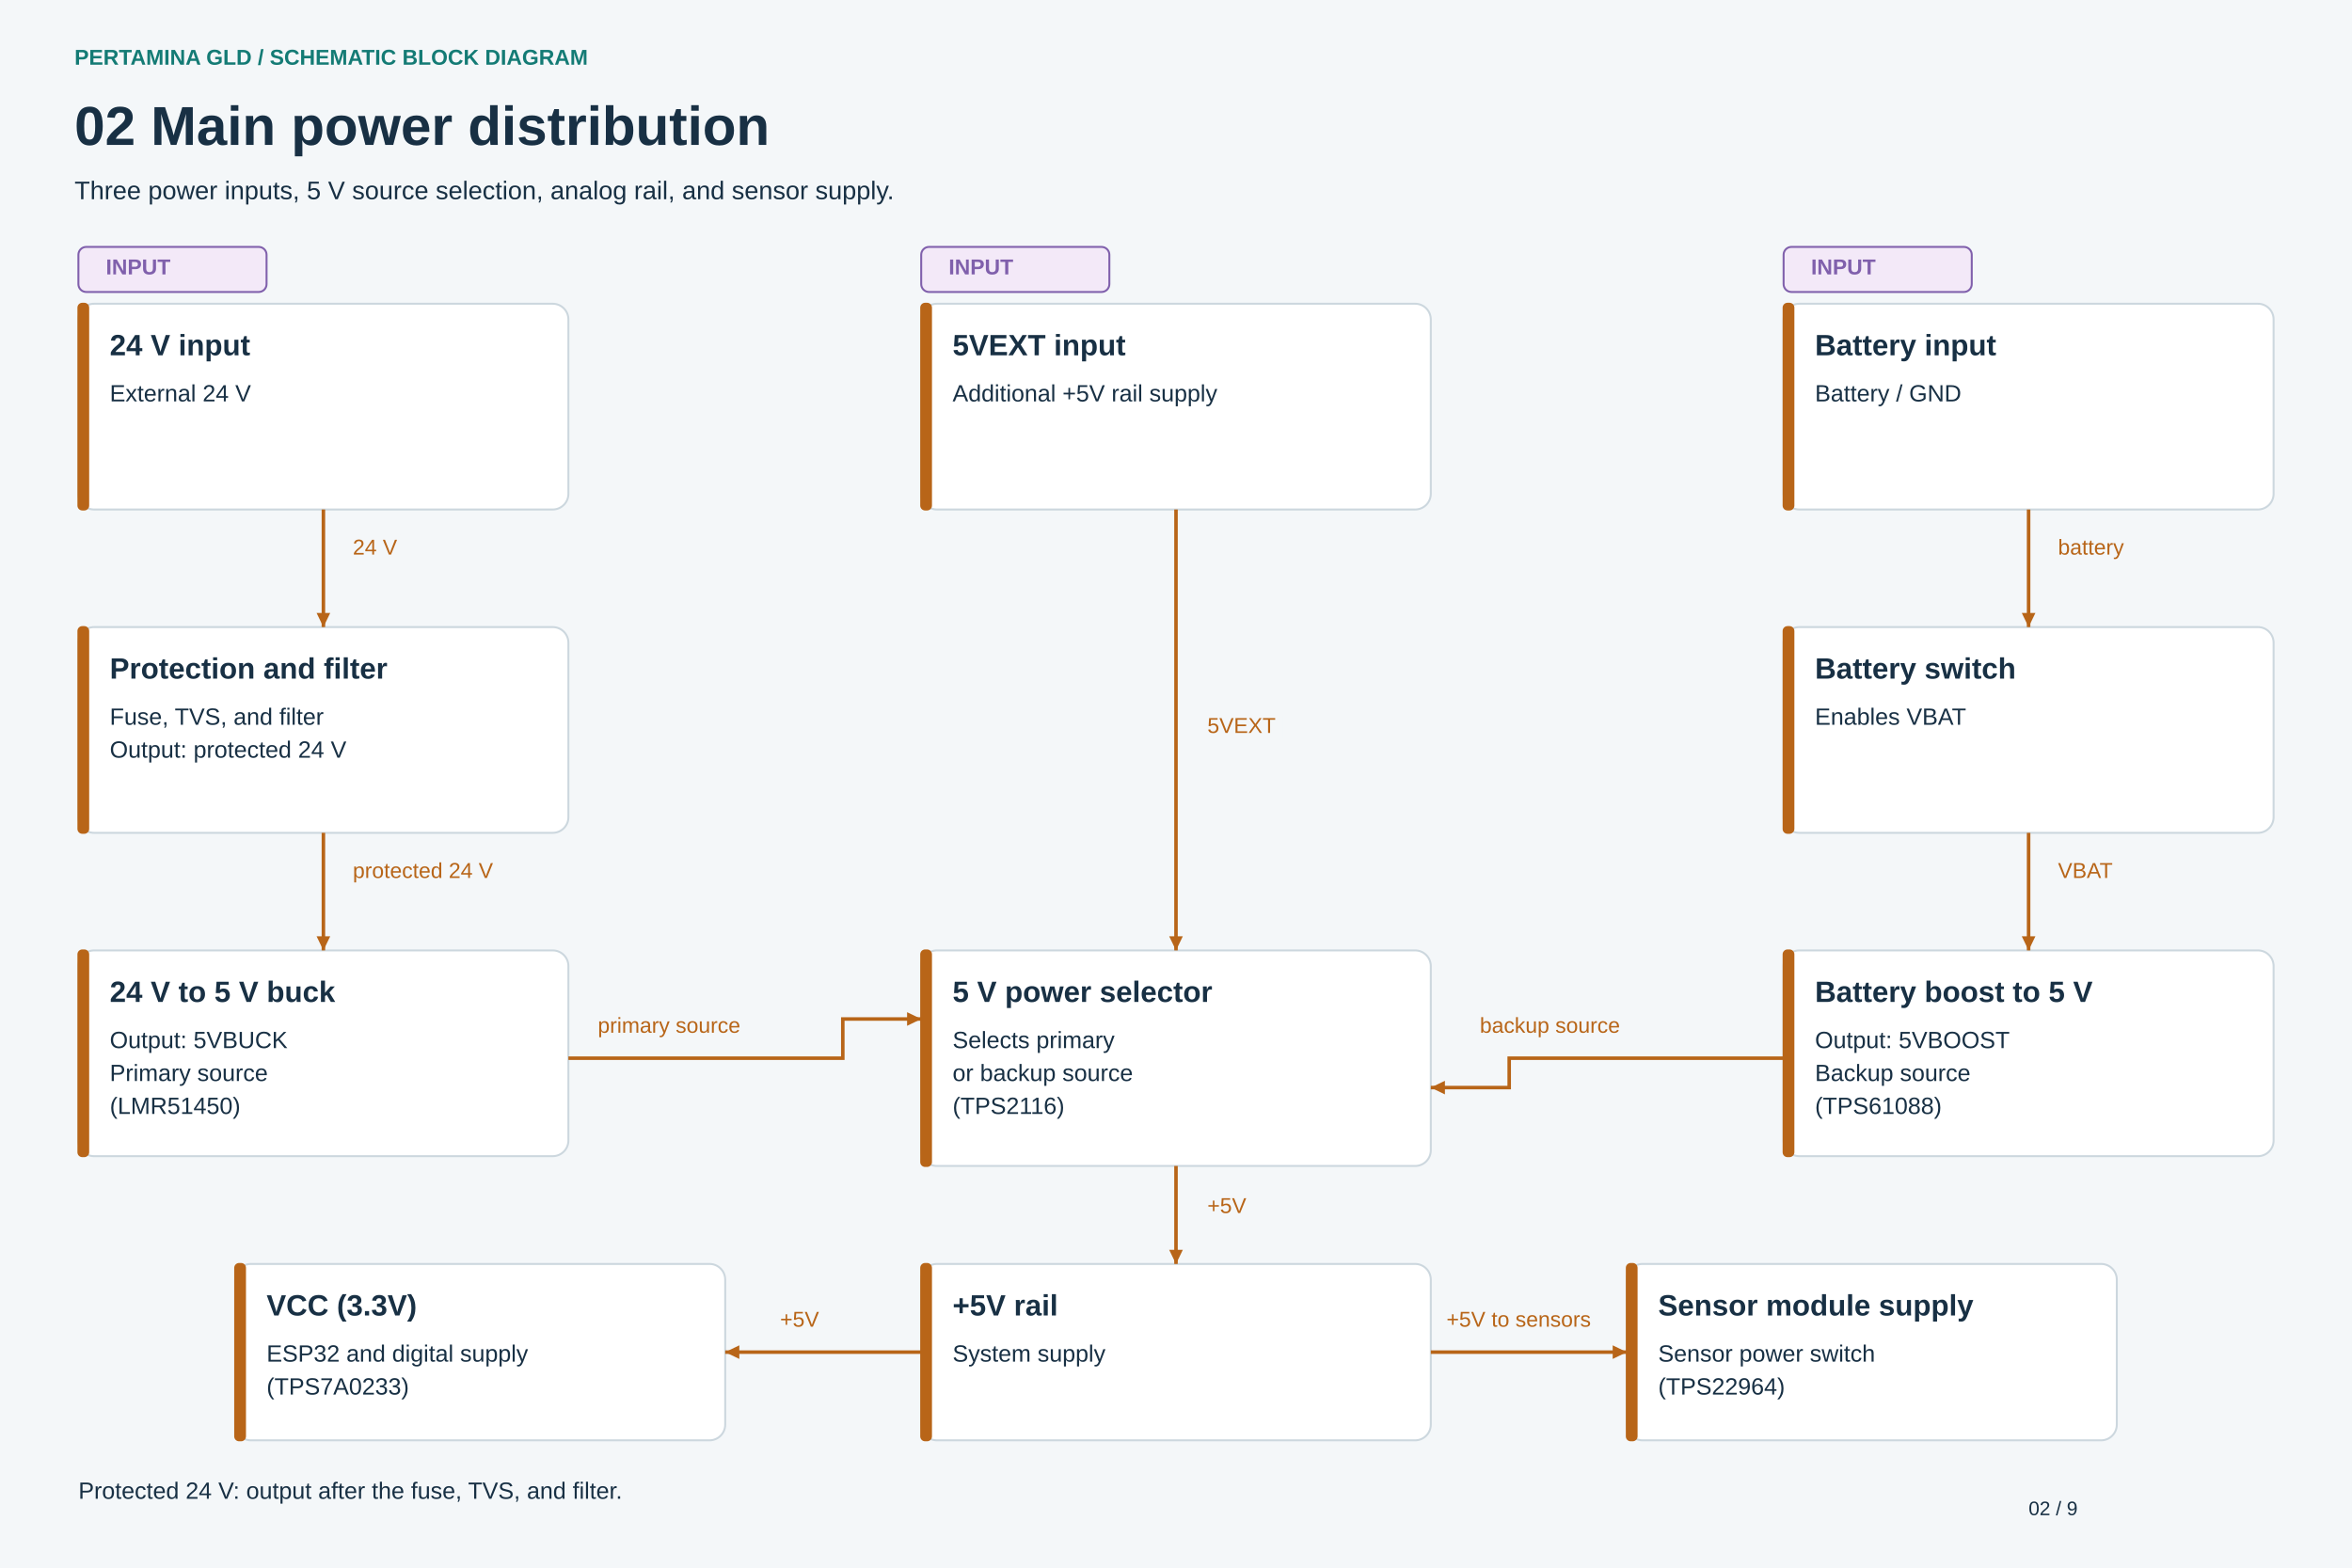
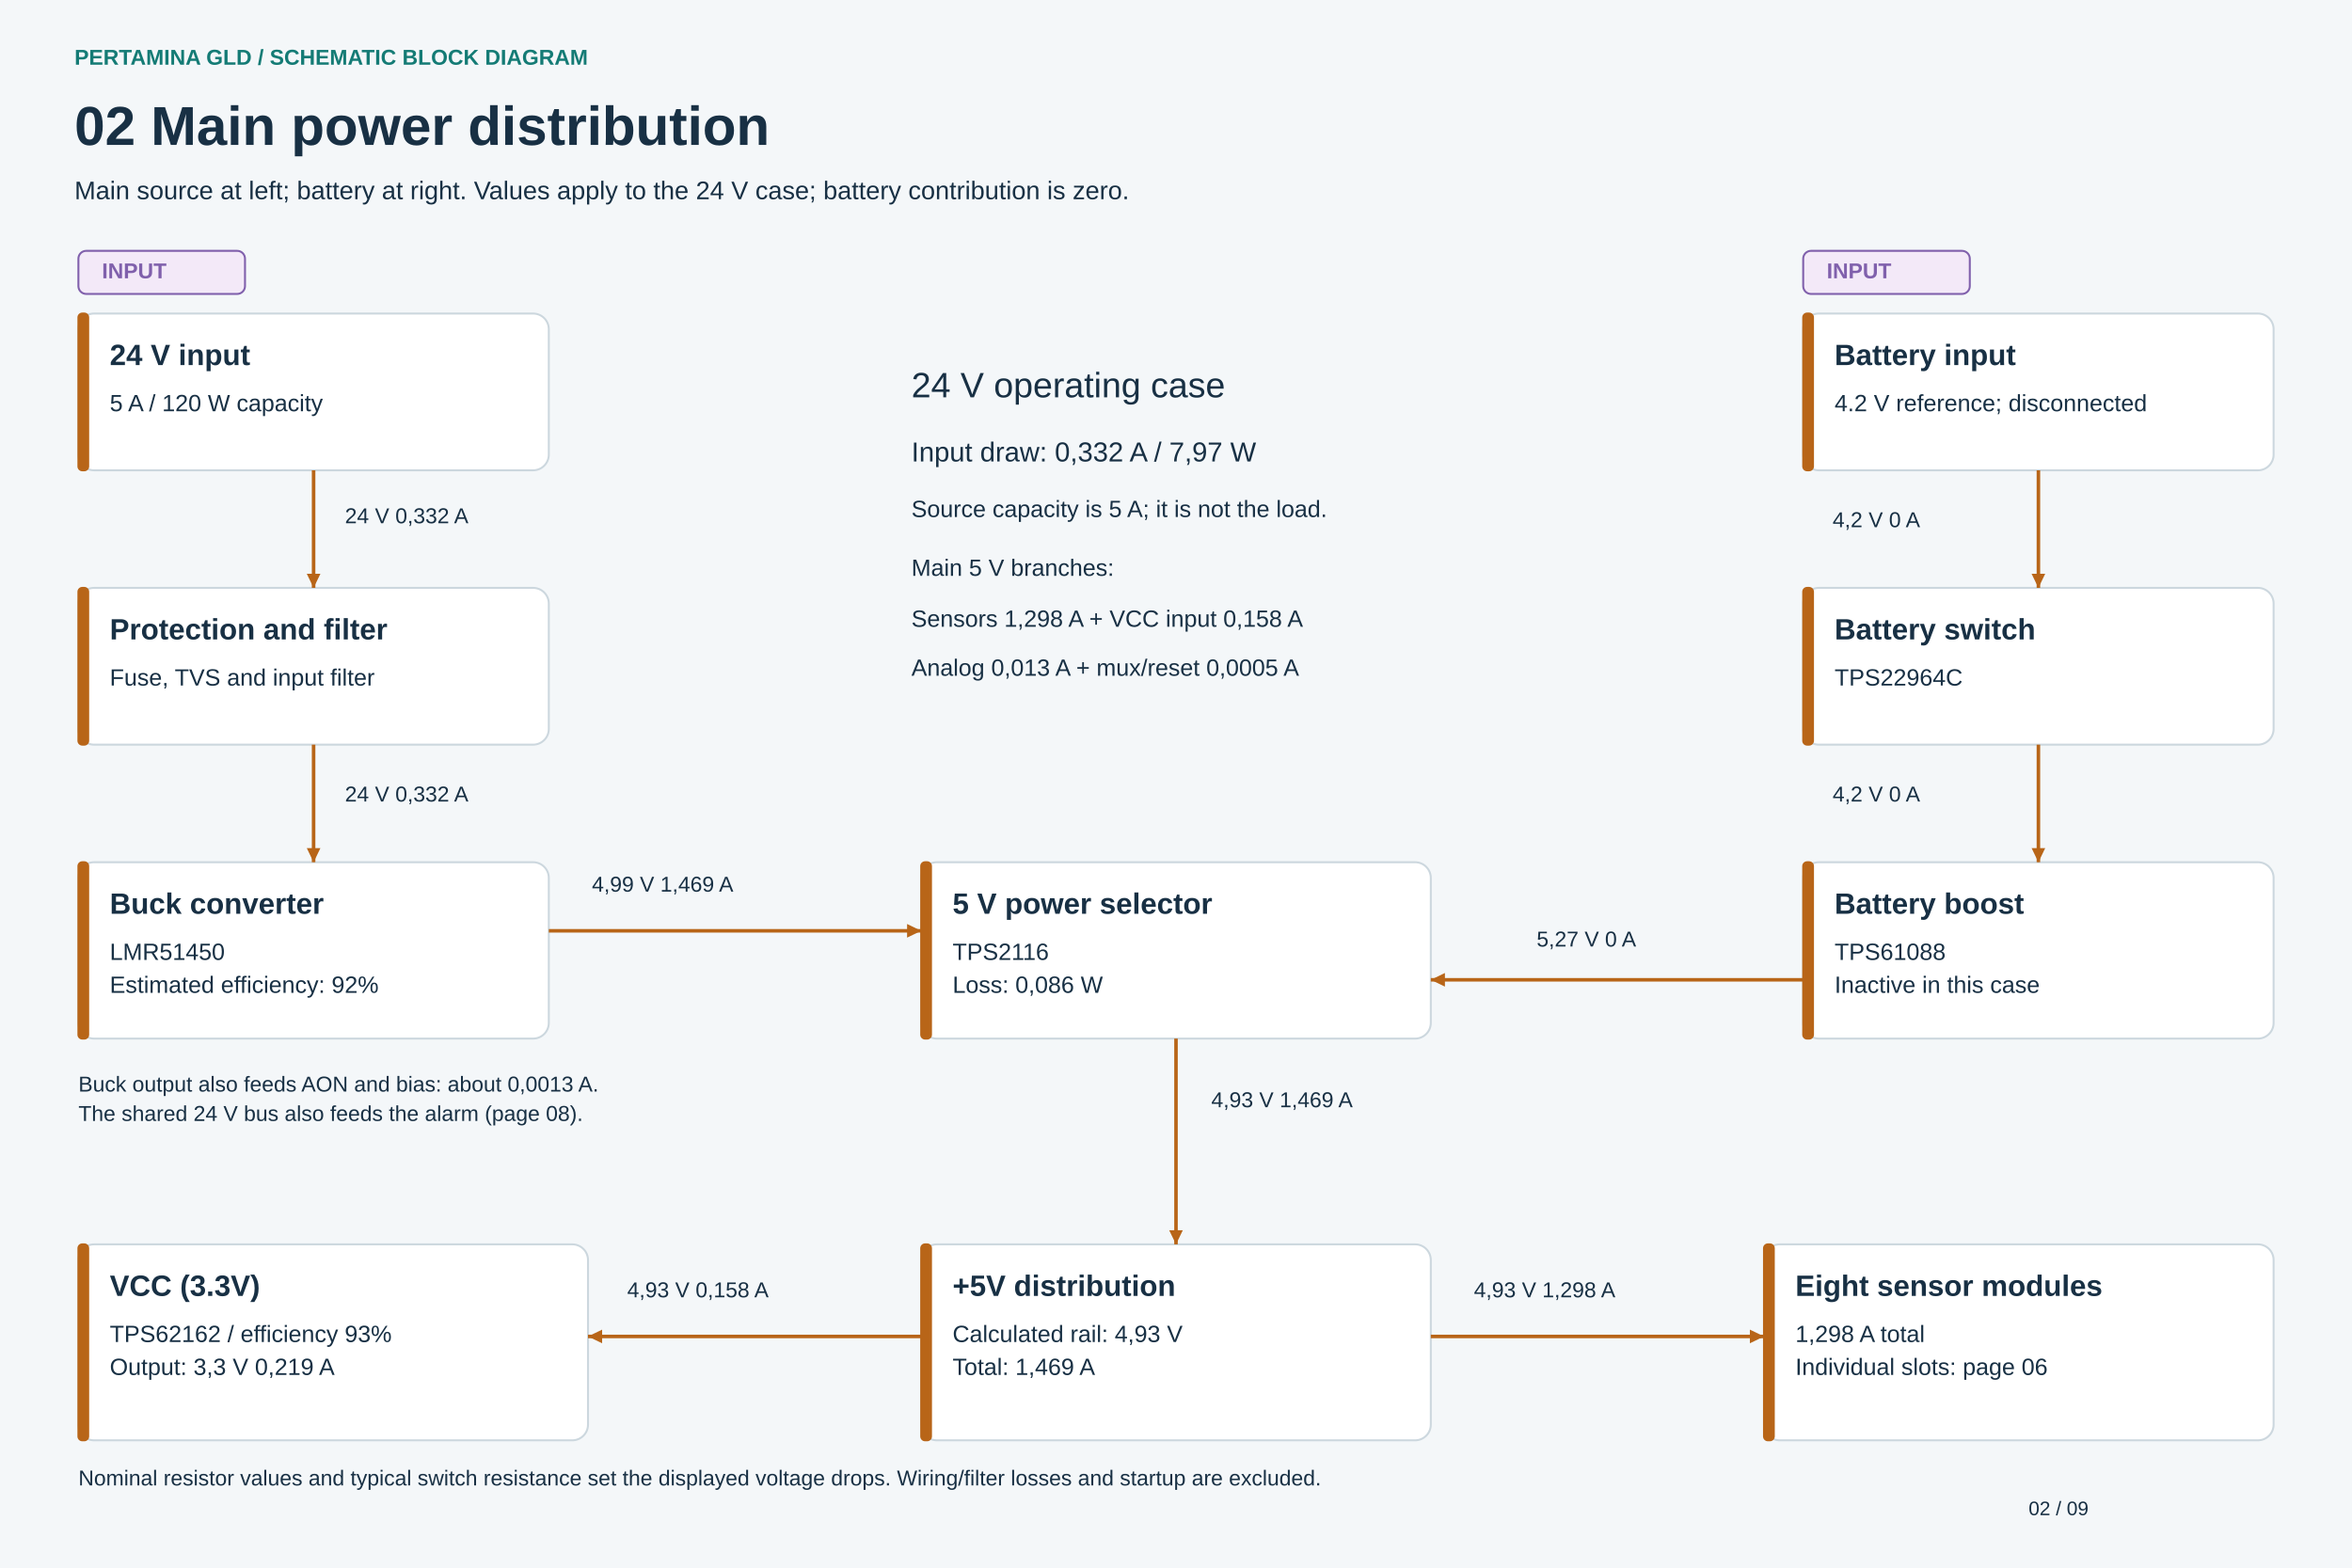
<svg xmlns="http://www.w3.org/2000/svg" viewBox="0 0 1200 800" width="1200" height="800">
  <rect x="0" y="0" width="1200" height="800" rx="0" fill="#F4F7F9" stroke="#F4F7F9" />
  <text x="38" y="33.02" font-family="Arial,sans-serif" font-size="11" font-weight="700" fill="#147B75">PERTAMINA GLD   /   SCHEMATIC BLOCK DIAGRAM</text>
  <text x="38" y="73.96" font-family="Arial,sans-serif" font-size="28" font-weight="700" fill="#183044">02  Main power distribution</text>
-   <text x="38" y="101.66" font-family="Arial,sans-serif" font-size="13" font-weight="400" fill="#183044">Three power inputs, 5 V source selection, analog rail, and sensor supply.</text>
-   <rect x="40" y="126" width="96" height="23" rx="4" fill="#F3E9F8" stroke="#8060AC" />
-   <text x="54" y="140.02" font-family="Arial,sans-serif" font-size="11" font-weight="700" fill="#8060AC">INPUT</text>
-   <rect x="910" y="126" width="96" height="23" rx="4" fill="#F3E9F8" stroke="#8060AC" />
-   <text x="924" y="140.02" font-family="Arial,sans-serif" font-size="11" font-weight="700" fill="#8060AC">INPUT</text>
-   <rect x="470" y="126" width="96" height="23" rx="4" fill="#F3E9F8" stroke="#8060AC" />
-   <text x="484" y="140.02" font-family="Arial,sans-serif" font-size="11" font-weight="700" fill="#8060AC">INPUT</text>
-   <rect x="40" y="155" width="250" height="105" rx="8" fill="white" stroke="#CCD7DE" />
-   <rect x="40" y="155" width="5" height="105" rx="2" fill="#B86518" stroke="#B86518" />
-   <text x="56" y="181.3" font-family="Arial,sans-serif" font-size="15" font-weight="700" fill="#183044">24 V input</text>
-   <text x="56" y="204.84" font-family="Arial,sans-serif" font-size="12" font-weight="400" fill="#183044">External 24 V</text>
-   <rect x="40" y="320" width="250" height="105" rx="8" fill="white" stroke="#CCD7DE" />
-   <rect x="40" y="320" width="5" height="105" rx="2" fill="#B86518" stroke="#B86518" />
-   <text x="56" y="346.3" font-family="Arial,sans-serif" font-size="15" font-weight="700" fill="#183044">Protection and filter</text>
-   <text x="56" y="369.84" font-family="Arial,sans-serif" font-size="12" font-weight="400" fill="#183044">Fuse, TVS, and filter</text>
-   <text x="56" y="386.64" font-family="Arial,sans-serif" font-size="12" font-weight="400" fill="#183044">Output: protected 24 V</text>
-   <rect x="40" y="485" width="250" height="105" rx="8" fill="white" stroke="#CCD7DE" />
-   <rect x="40" y="485" width="5" height="105" rx="2" fill="#B86518" stroke="#B86518" />
-   <text x="56" y="511.3" font-family="Arial,sans-serif" font-size="15" font-weight="700" fill="#183044">24 V to 5 V buck</text>
-   <text x="56" y="534.84" font-family="Arial,sans-serif" font-size="12" font-weight="400" fill="#183044">Output: 5VBUCK</text>
-   <text x="56" y="551.64" font-family="Arial,sans-serif" font-size="12" font-weight="400" fill="#183044">Primary source</text>
-   <text x="56" y="568.44" font-family="Arial,sans-serif" font-size="12" font-weight="400" fill="#183044">(LMR51450)</text>
-   <rect x="910" y="155" width="250" height="105" rx="8" fill="white" stroke="#CCD7DE" />
-   <rect x="910" y="155" width="5" height="105" rx="2" fill="#B86518" stroke="#B86518" />
-   <text x="926" y="181.3" font-family="Arial,sans-serif" font-size="15" font-weight="700" fill="#183044">Battery input</text>
-   <text x="926" y="204.84" font-family="Arial,sans-serif" font-size="12" font-weight="400" fill="#183044">Battery / GND</text>
-   <rect x="910" y="320" width="250" height="105" rx="8" fill="white" stroke="#CCD7DE" />
-   <rect x="910" y="320" width="5" height="105" rx="2" fill="#B86518" stroke="#B86518" />
-   <text x="926" y="346.3" font-family="Arial,sans-serif" font-size="15" font-weight="700" fill="#183044">Battery switch</text>
-   <text x="926" y="369.84" font-family="Arial,sans-serif" font-size="12" font-weight="400" fill="#183044">Enables VBAT</text>
-   <rect x="910" y="485" width="250" height="105" rx="8" fill="white" stroke="#CCD7DE" />
-   <rect x="910" y="485" width="5" height="105" rx="2" fill="#B86518" stroke="#B86518" />
-   <text x="926" y="511.3" font-family="Arial,sans-serif" font-size="15" font-weight="700" fill="#183044">Battery boost to 5 V</text>
-   <text x="926" y="534.84" font-family="Arial,sans-serif" font-size="12" font-weight="400" fill="#183044">Output: 5VBOOST</text>
-   <text x="926" y="551.64" font-family="Arial,sans-serif" font-size="12" font-weight="400" fill="#183044">Backup source</text>
-   <text x="926" y="568.44" font-family="Arial,sans-serif" font-size="12" font-weight="400" fill="#183044">(TPS61088)</text>
-   <rect x="470" y="155" width="260" height="105" rx="8" fill="white" stroke="#CCD7DE" />
-   <rect x="470" y="155" width="5" height="105" rx="2" fill="#B86518" stroke="#B86518" />
-   <text x="486" y="181.3" font-family="Arial,sans-serif" font-size="15" font-weight="700" fill="#183044">5VEXT input</text>
-   <text x="486" y="204.84" font-family="Arial,sans-serif" font-size="12" font-weight="400" fill="#183044">Additional +5V rail supply</text>
-   <rect x="470" y="485" width="260" height="110" rx="8" fill="white" stroke="#CCD7DE" />
-   <rect x="470" y="485" width="5" height="110" rx="2" fill="#B86518" stroke="#B86518" />
-   <text x="486" y="511.3" font-family="Arial,sans-serif" font-size="15" font-weight="700" fill="#183044">5 V power selector</text>
-   <text x="486" y="534.84" font-family="Arial,sans-serif" font-size="12" font-weight="400" fill="#183044">Selects primary</text>
-   <text x="486" y="551.64" font-family="Arial,sans-serif" font-size="12" font-weight="400" fill="#183044">or backup source</text>
-   <text x="486" y="568.44" font-family="Arial,sans-serif" font-size="12" font-weight="400" fill="#183044">(TPS2116)</text>
-   <rect x="470" y="645" width="260" height="90" rx="8" fill="white" stroke="#CCD7DE" />
-   <rect x="470" y="645" width="5" height="90" rx="2" fill="#B86518" stroke="#B86518" />
-   <text x="486" y="671.3" font-family="Arial,sans-serif" font-size="15" font-weight="700" fill="#183044">+5V rail</text>
-   <text x="486" y="694.84" font-family="Arial,sans-serif" font-size="12" font-weight="400" fill="#183044">System supply</text>
-   <rect x="120" y="645" width="250" height="90" rx="8" fill="white" stroke="#CCD7DE" />
-   <rect x="120" y="645" width="5" height="90" rx="2" fill="#B86518" stroke="#B86518" />
-   <text x="136" y="671.3" font-family="Arial,sans-serif" font-size="15" font-weight="700" fill="#183044">VCC (3.3V)</text>
-   <text x="136" y="694.84" font-family="Arial,sans-serif" font-size="12" font-weight="400" fill="#183044">ESP32 and digital supply</text>
-   <text x="136" y="711.64" font-family="Arial,sans-serif" font-size="12" font-weight="400" fill="#183044">(TPS7A0233)</text>
-   <rect x="830" y="645" width="250" height="90" rx="8" fill="white" stroke="#CCD7DE" />
-   <rect x="830" y="645" width="5" height="90" rx="2" fill="#B86518" stroke="#B86518" />
-   <text x="846" y="671.3" font-family="Arial,sans-serif" font-size="15" font-weight="700" fill="#183044">Sensor module supply</text>
-   <text x="846" y="694.84" font-family="Arial,sans-serif" font-size="12" font-weight="400" fill="#183044">Sensor power switch</text>
-   <text x="846" y="711.64" font-family="Arial,sans-serif" font-size="12" font-weight="400" fill="#183044">(TPS22964)</text>
-   <polyline points="165,260 165,320" fill="none" stroke="#B86518" stroke-width="1.8" />
-   <polygon points="165,320 161.52,312.796 168.48,312.796" fill="#B86518" />
-   <rect x="177" y="272" width="28.628" height="16" rx="2" fill="#F4F7F9" stroke="#F4F7F9" />
-   <text x="180" y="283.02" font-family="Arial,sans-serif" font-size="11" font-weight="400" fill="#B86518">24 V</text>
-   <polyline points="165,425 165,485" fill="none" stroke="#B86518" stroke-width="1.8" />
-   <polygon points="165,485 161.52,477.796 168.48,477.796" fill="#B86518" />
-   <rect x="177" y="437" width="77.548" height="16" rx="2" fill="#F4F7F9" stroke="#F4F7F9" />
-   <text x="180" y="448.02" font-family="Arial,sans-serif" font-size="11" font-weight="400" fill="#B86518">protected 24 V</text>
-   <polyline points="1035,260 1035,320" fill="none" stroke="#B86518" stroke-width="1.8" />
-   <polygon points="1035,320 1031.52,312.796 1038.48,312.796" fill="#B86518" />
-   <rect x="1047" y="272" width="39.628" height="16" rx="2" fill="#F4F7F9" stroke="#F4F7F9" />
-   <text x="1050" y="283.02" font-family="Arial,sans-serif" font-size="11" font-weight="400" fill="#B86518">battery</text>
-   <polyline points="1035,425 1035,485" fill="none" stroke="#B86518" stroke-width="1.8" />
-   <polygon points="1035,485 1031.52,477.796 1038.48,477.796" fill="#B86518" />
-   <rect x="1047" y="437" width="34.73" height="16" rx="2" fill="#F4F7F9" stroke="#F4F7F9" />
-   <text x="1050" y="448.02" font-family="Arial,sans-serif" font-size="11" font-weight="400" fill="#B86518">VBAT</text>
-   <polyline points="600,260 600,485" fill="none" stroke="#B86518" stroke-width="1.8" />
-   <polygon points="600,485 596.52,477.796 603.48,477.796" fill="#B86518" />
-   <rect x="613" y="363" width="40.848" height="16" rx="2" fill="#F4F7F9" stroke="#F4F7F9" />
-   <text x="616" y="374.02" font-family="Arial,sans-serif" font-size="11" font-weight="400" fill="#B86518">5VEXT</text>
-   <polyline points="290,540 430,540 430,520 470,520" fill="none" stroke="#B86518" stroke-width="1.8" />
-   <polygon points="470,520 462.796,523.48 462.796,516.52" fill="#B86518" />
-   <rect x="302" y="516" width="78.741" height="16" rx="2" fill="#F4F7F9" stroke="#F4F7F9" />
-   <text x="305" y="527.02" font-family="Arial,sans-serif" font-size="11" font-weight="400" fill="#B86518">primary source</text>
-   <polyline points="910,540 770,540 770,555 730,555" fill="none" stroke="#B86518" stroke-width="1.8" />
-   <polygon points="730,555 737.204,551.52 737.204,558.48" fill="#B86518" />
-   <rect x="752" y="516" width="77.543" height="16" rx="2" fill="#F4F7F9" stroke="#F4F7F9" />
-   <text x="755" y="527.02" font-family="Arial,sans-serif" font-size="11" font-weight="400" fill="#B86518">backup source</text>
-   <polyline points="600,595 600,645" fill="none" stroke="#B86518" stroke-width="1.8" />
-   <polygon points="600,645 596.52,637.796 603.48,637.796" fill="#B86518" />
-   <rect x="613" y="608" width="25.878" height="16" rx="2" fill="#F4F7F9" stroke="#F4F7F9" />
-   <text x="616" y="619.02" font-family="Arial,sans-serif" font-size="11" font-weight="400" fill="#B86518">+5V</text>
-   <polyline points="470,690 370,690" fill="none" stroke="#B86518" stroke-width="1.8" />
-   <polygon points="370,690 377.204,686.52 377.204,693.48" fill="#B86518" />
-   <rect x="395" y="666" width="25.878" height="16" rx="2" fill="#F4F7F9" stroke="#F4F7F9" />
-   <text x="398" y="677.02" font-family="Arial,sans-serif" font-size="11" font-weight="400" fill="#B86518">+5V</text>
-   <polyline points="730,690 830,690" fill="none" stroke="#B86518" stroke-width="1.8" />
-   <polygon points="830,690 822.796,693.48 822.796,686.52" fill="#B86518" />
-   <rect x="735" y="666" width="79.681" height="16" rx="2" fill="#F4F7F9" stroke="#F4F7F9" />
-   <text x="738" y="677.02" font-family="Arial,sans-serif" font-size="11" font-weight="400" fill="#B86518">+5V to sensors</text>
-   <text x="40" y="764.84" font-family="Arial,sans-serif" font-size="12" font-weight="400" fill="#183044">Protected 24 V: output after the fuse, TVS, and filter.</text>
-   <text x="1035" y="773.2" font-family="Arial,sans-serif" font-size="10" font-weight="400" fill="#183044">02 / 9</text>
+   <text x="38" y="101.66" font-family="Arial,sans-serif" font-size="13" font-weight="400" fill="#183044">Main source at left; battery at right. Values apply to the 24 V case; battery contribution is zero.</text>
+   <rect x="40" y="128" width="85" height="22" rx="4" fill="#F3E9F8" stroke="#8060AC" />
+   <text x="52" y="142.02" font-family="Arial,sans-serif" font-size="11" font-weight="700" fill="#8060AC">INPUT</text>
+   <rect x="920" y="128" width="85" height="22" rx="4" fill="#F3E9F8" stroke="#8060AC" />
+   <text x="932" y="142.02" font-family="Arial,sans-serif" font-size="11" font-weight="700" fill="#8060AC">INPUT</text>
+   <rect x="40" y="160" width="240" height="80" rx="8" fill="white" stroke="#CCD7DE" />
+   <rect x="40" y="160" width="5" height="80" rx="2" fill="#B86518" stroke="#B86518" />
+   <text x="56" y="186.3" font-family="Arial,sans-serif" font-size="15" font-weight="700" fill="#183044">24 V input</text>
+   <text x="56" y="209.84" font-family="Arial,sans-serif" font-size="12" font-weight="400" fill="#183044">5 A / 120 W capacity</text>
+   <rect x="40" y="300" width="240" height="80" rx="8" fill="white" stroke="#CCD7DE" />
+   <rect x="40" y="300" width="5" height="80" rx="2" fill="#B86518" stroke="#B86518" />
+   <text x="56" y="326.3" font-family="Arial,sans-serif" font-size="15" font-weight="700" fill="#183044">Protection and filter</text>
+   <text x="56" y="349.84" font-family="Arial,sans-serif" font-size="12" font-weight="400" fill="#183044">Fuse, TVS and input filter</text>
+   <rect x="40" y="440" width="240" height="90" rx="8" fill="white" stroke="#CCD7DE" />
+   <rect x="40" y="440" width="5" height="90" rx="2" fill="#B86518" stroke="#B86518" />
+   <text x="56" y="466.3" font-family="Arial,sans-serif" font-size="15" font-weight="700" fill="#183044">Buck converter</text>
+   <text x="56" y="489.84" font-family="Arial,sans-serif" font-size="12" font-weight="400" fill="#183044">LMR51450</text>
+   <text x="56" y="506.64" font-family="Arial,sans-serif" font-size="12" font-weight="400" fill="#183044">Estimated efficiency: 92%</text>
+   <rect x="920" y="160" width="240" height="80" rx="8" fill="white" stroke="#CCD7DE" />
+   <rect x="920" y="160" width="5" height="80" rx="2" fill="#B86518" stroke="#B86518" />
+   <text x="936" y="186.3" font-family="Arial,sans-serif" font-size="15" font-weight="700" fill="#183044">Battery input</text>
+   <text x="936" y="209.84" font-family="Arial,sans-serif" font-size="12" font-weight="400" fill="#183044">4.2 V reference; disconnected</text>
+   <rect x="920" y="300" width="240" height="80" rx="8" fill="white" stroke="#CCD7DE" />
+   <rect x="920" y="300" width="5" height="80" rx="2" fill="#B86518" stroke="#B86518" />
+   <text x="936" y="326.3" font-family="Arial,sans-serif" font-size="15" font-weight="700" fill="#183044">Battery switch</text>
+   <text x="936" y="349.84" font-family="Arial,sans-serif" font-size="12" font-weight="400" fill="#183044">TPS22964C</text>
+   <rect x="920" y="440" width="240" height="90" rx="8" fill="white" stroke="#CCD7DE" />
+   <rect x="920" y="440" width="5" height="90" rx="2" fill="#B86518" stroke="#B86518" />
+   <text x="936" y="466.3" font-family="Arial,sans-serif" font-size="15" font-weight="700" fill="#183044">Battery boost</text>
+   <text x="936" y="489.84" font-family="Arial,sans-serif" font-size="12" font-weight="400" fill="#183044">TPS61088</text>
+   <text x="936" y="506.64" font-family="Arial,sans-serif" font-size="12" font-weight="400" fill="#183044">Inactive in this case</text>
+   <rect x="470" y="440" width="260" height="90" rx="8" fill="white" stroke="#CCD7DE" />
+   <rect x="470" y="440" width="5" height="90" rx="2" fill="#B86518" stroke="#B86518" />
+   <text x="486" y="466.3" font-family="Arial,sans-serif" font-size="15" font-weight="700" fill="#183044">5 V power selector</text>
+   <text x="486" y="489.84" font-family="Arial,sans-serif" font-size="12" font-weight="400" fill="#183044">TPS2116</text>
+   <text x="486" y="506.64" font-family="Arial,sans-serif" font-size="12" font-weight="400" fill="#183044">Loss: 0,086 W</text>
+   <rect x="470" y="635" width="260" height="100" rx="8" fill="white" stroke="#CCD7DE" />
+   <rect x="470" y="635" width="5" height="100" rx="2" fill="#B86518" stroke="#B86518" />
+   <text x="486" y="661.3" font-family="Arial,sans-serif" font-size="15" font-weight="700" fill="#183044">+5V distribution</text>
+   <text x="486" y="684.84" font-family="Arial,sans-serif" font-size="12" font-weight="400" fill="#183044">Calculated rail: 4,93 V</text>
+   <text x="486" y="701.64" font-family="Arial,sans-serif" font-size="12" font-weight="400" fill="#183044">Total: 1,469 A</text>
+   <rect x="40" y="635" width="260" height="100" rx="8" fill="white" stroke="#CCD7DE" />
+   <rect x="40" y="635" width="5" height="100" rx="2" fill="#B86518" stroke="#B86518" />
+   <text x="56" y="661.3" font-family="Arial,sans-serif" font-size="15" font-weight="700" fill="#183044">VCC (3.3V)</text>
+   <text x="56" y="684.84" font-family="Arial,sans-serif" font-size="12" font-weight="400" fill="#183044">TPS62162 / efficiency 93%</text>
+   <text x="56" y="701.64" font-family="Arial,sans-serif" font-size="12" font-weight="400" fill="#183044">Output: 3,3 V 0,219 A</text>
+   <rect x="900" y="635" width="260" height="100" rx="8" fill="white" stroke="#CCD7DE" />
+   <rect x="900" y="635" width="5" height="100" rx="2" fill="#B86518" stroke="#B86518" />
+   <text x="916" y="661.3" font-family="Arial,sans-serif" font-size="15" font-weight="700" fill="#183044">Eight sensor modules</text>
+   <text x="916" y="684.84" font-family="Arial,sans-serif" font-size="12" font-weight="400" fill="#183044">1,298 A total</text>
+   <text x="916" y="701.64" font-family="Arial,sans-serif" font-size="12" font-weight="400" fill="#183044">Individual slots: page 06</text>
+   <polyline points="160,240 160,300" fill="none" stroke="#B86518" stroke-width="1.8" />
+   <polygon points="160,300 156.52,292.796 163.48,292.796" fill="#B86518" />
+   <rect x="173" y="256" width="69.604" height="15" rx="2" fill="#F4F7F9" stroke="#F4F7F9" />
+   <text x="176" y="267.02" font-family="Arial,sans-serif" font-size="11" font-weight="400" fill="#183044">24 V 0,332 A</text>
+   <polyline points="160,380 160,440" fill="none" stroke="#B86518" stroke-width="1.8" />
+   <polygon points="160,440 156.52,432.796 163.48,432.796" fill="#B86518" />
+   <rect x="173" y="398" width="69.604" height="15" rx="2" fill="#F4F7F9" stroke="#F4F7F9" />
+   <text x="176" y="409.02" font-family="Arial,sans-serif" font-size="11" font-weight="400" fill="#183044">24 V 0,332 A</text>
+   <polyline points="1040,240 1040,300" fill="none" stroke="#B86518" stroke-width="1.8" />
+   <polygon points="1040,300 1036.52,292.796 1043.48,292.796" fill="#B86518" />
+   <rect x="932" y="258" width="51.251" height="15" rx="2" fill="#F4F7F9" stroke="#F4F7F9" />
+   <text x="935" y="269.02" font-family="Arial,sans-serif" font-size="11" font-weight="400" fill="#183044">4,2 V 0 A</text>
+   <polyline points="1040,380 1040,440" fill="none" stroke="#B86518" stroke-width="1.8" />
+   <polygon points="1040,440 1036.52,432.796 1043.48,432.796" fill="#B86518" />
+   <rect x="932" y="398" width="51.251" height="15" rx="2" fill="#F4F7F9" stroke="#F4F7F9" />
+   <text x="935" y="409.02" font-family="Arial,sans-serif" font-size="11" font-weight="400" fill="#183044">4,2 V 0 A</text>
+   <polyline points="280,475 470,475" fill="none" stroke="#B86518" stroke-width="1.8" />
+   <polygon points="470,475 462.796,478.48 462.796,471.52" fill="#B86518" />
+   <rect x="299" y="444" width="78.778" height="15" rx="2" fill="#F4F7F9" stroke="#F4F7F9" />
+   <text x="302" y="455.02" font-family="Arial,sans-serif" font-size="11" font-weight="400" fill="#183044">4,99 V 1,469 A</text>
+   <polyline points="920,500 730,500" fill="none" stroke="#B86518" stroke-width="1.8" />
+   <polygon points="730,500 737.204,496.52 737.204,503.48" fill="#B86518" />
+   <rect x="781" y="472" width="57.369" height="15" rx="2" fill="#F4F7F9" stroke="#F4F7F9" />
+   <text x="784" y="483.02" font-family="Arial,sans-serif" font-size="11" font-weight="400" fill="#183044">5,27 V 0 A</text>
+   <polyline points="600,530 600,635" fill="none" stroke="#B86518" stroke-width="1.8" />
+   <polygon points="600,635 596.52,627.796 603.48,627.796" fill="#B86518" />
+   <rect x="615" y="554" width="78.778" height="15" rx="2" fill="#F4F7F9" stroke="#F4F7F9" />
+   <text x="618" y="565.02" font-family="Arial,sans-serif" font-size="11" font-weight="400" fill="#183044">4,93 V 1,469 A</text>
+   <polyline points="470,682 300,682" fill="none" stroke="#B86518" stroke-width="1.8" />
+   <polygon points="300,682 307.204,678.52 307.204,685.48" fill="#B86518" />
+   <rect x="317" y="651" width="78.778" height="15" rx="2" fill="#F4F7F9" stroke="#F4F7F9" />
+   <text x="320" y="662.02" font-family="Arial,sans-serif" font-size="11" font-weight="400" fill="#183044">4,93 V 0,158 A</text>
+   <polyline points="730,682 900,682" fill="none" stroke="#B86518" stroke-width="1.8" />
+   <polygon points="900,682 892.796,685.48 892.796,678.52" fill="#B86518" />
+   <rect x="749" y="651" width="78.778" height="15" rx="2" fill="#F4F7F9" stroke="#F4F7F9" />
+   <text x="752" y="662.02" font-family="Arial,sans-serif" font-size="11" font-weight="400" fill="#183044">4,93 V 1,298 A</text>
+   <rect x="37" y="546" width="272.621" height="15" rx="2" fill="#F4F7F9" stroke="#F4F7F9" />
+   <text x="40" y="557.02" font-family="Arial,sans-serif" font-size="11" font-weight="400" fill="#183044">Buck output also feeds AON and bias: about 0,0013 A.</text>
+   <rect x="37" y="561" width="263.431" height="15" rx="2" fill="#F4F7F9" stroke="#F4F7F9" />
+   <text x="40" y="572.02" font-family="Arial,sans-serif" font-size="11" font-weight="400" fill="#183044">The shared 24 V bus also feeds the alarm (page 08).</text>
+   <rect x="462" y="186" width="166.11" height="22" rx="2" fill="#F4F7F9" stroke="#F4F7F9" />
+   <text x="465" y="202.76" font-family="Arial,sans-serif" font-size="18" font-weight="400" fill="#183044">24 V operating case</text>
+   <rect x="462" y="222" width="183.434" height="18" rx="2" fill="#F4F7F9" stroke="#F4F7F9" />
+   <text x="465" y="235.48" font-family="Arial,sans-serif" font-size="14" font-weight="400" fill="#183044">Input draw: 0,332 A / 7,97 W</text>
+   <rect x="462" y="252" width="218.777" height="16" rx="2" fill="#F4F7F9" stroke="#F4F7F9" />
+   <text x="465" y="263.84" font-family="Arial,sans-serif" font-size="12" font-weight="400" fill="#183044">Source capacity is 5 A; it is not the load.</text>
+   <rect x="462" y="282" width="109.389" height="16" rx="2" fill="#F4F7F9" stroke="#F4F7F9" />
+   <text x="465" y="293.84" font-family="Arial,sans-serif" font-size="12" font-weight="400" fill="#183044">Main 5 V branches:</text>
+   <rect x="462" y="308" width="207.791" height="16" rx="2" fill="#F4F7F9" stroke="#F4F7F9" />
+   <text x="465" y="319.84" font-family="Arial,sans-serif" font-size="12" font-weight="400" fill="#183044">Sensors 1,298 A + VCC input 0,158 A</text>
+   <rect x="462" y="333" width="205.799" height="16" rx="2" fill="#F4F7F9" stroke="#F4F7F9" />
+   <text x="465" y="344.84" font-family="Arial,sans-serif" font-size="12" font-weight="400" fill="#183044">Analog 0,013 A + mux/reset 0,0005 A</text>
+   <rect x="37" y="747" width="640.025" height="15" rx="2" fill="#F4F7F9" stroke="#F4F7F9" />
+   <text x="40" y="758.02" font-family="Arial,sans-serif" font-size="11" font-weight="400" fill="#183044">Nominal resistor values and typical switch resistance set the displayed voltage drops. Wiring/filter losses and startup are excluded.</text>
+   <text x="1035" y="773.2" font-family="Arial,sans-serif" font-size="10" font-weight="400" fill="#183044">02 / 09</text>
</svg>
